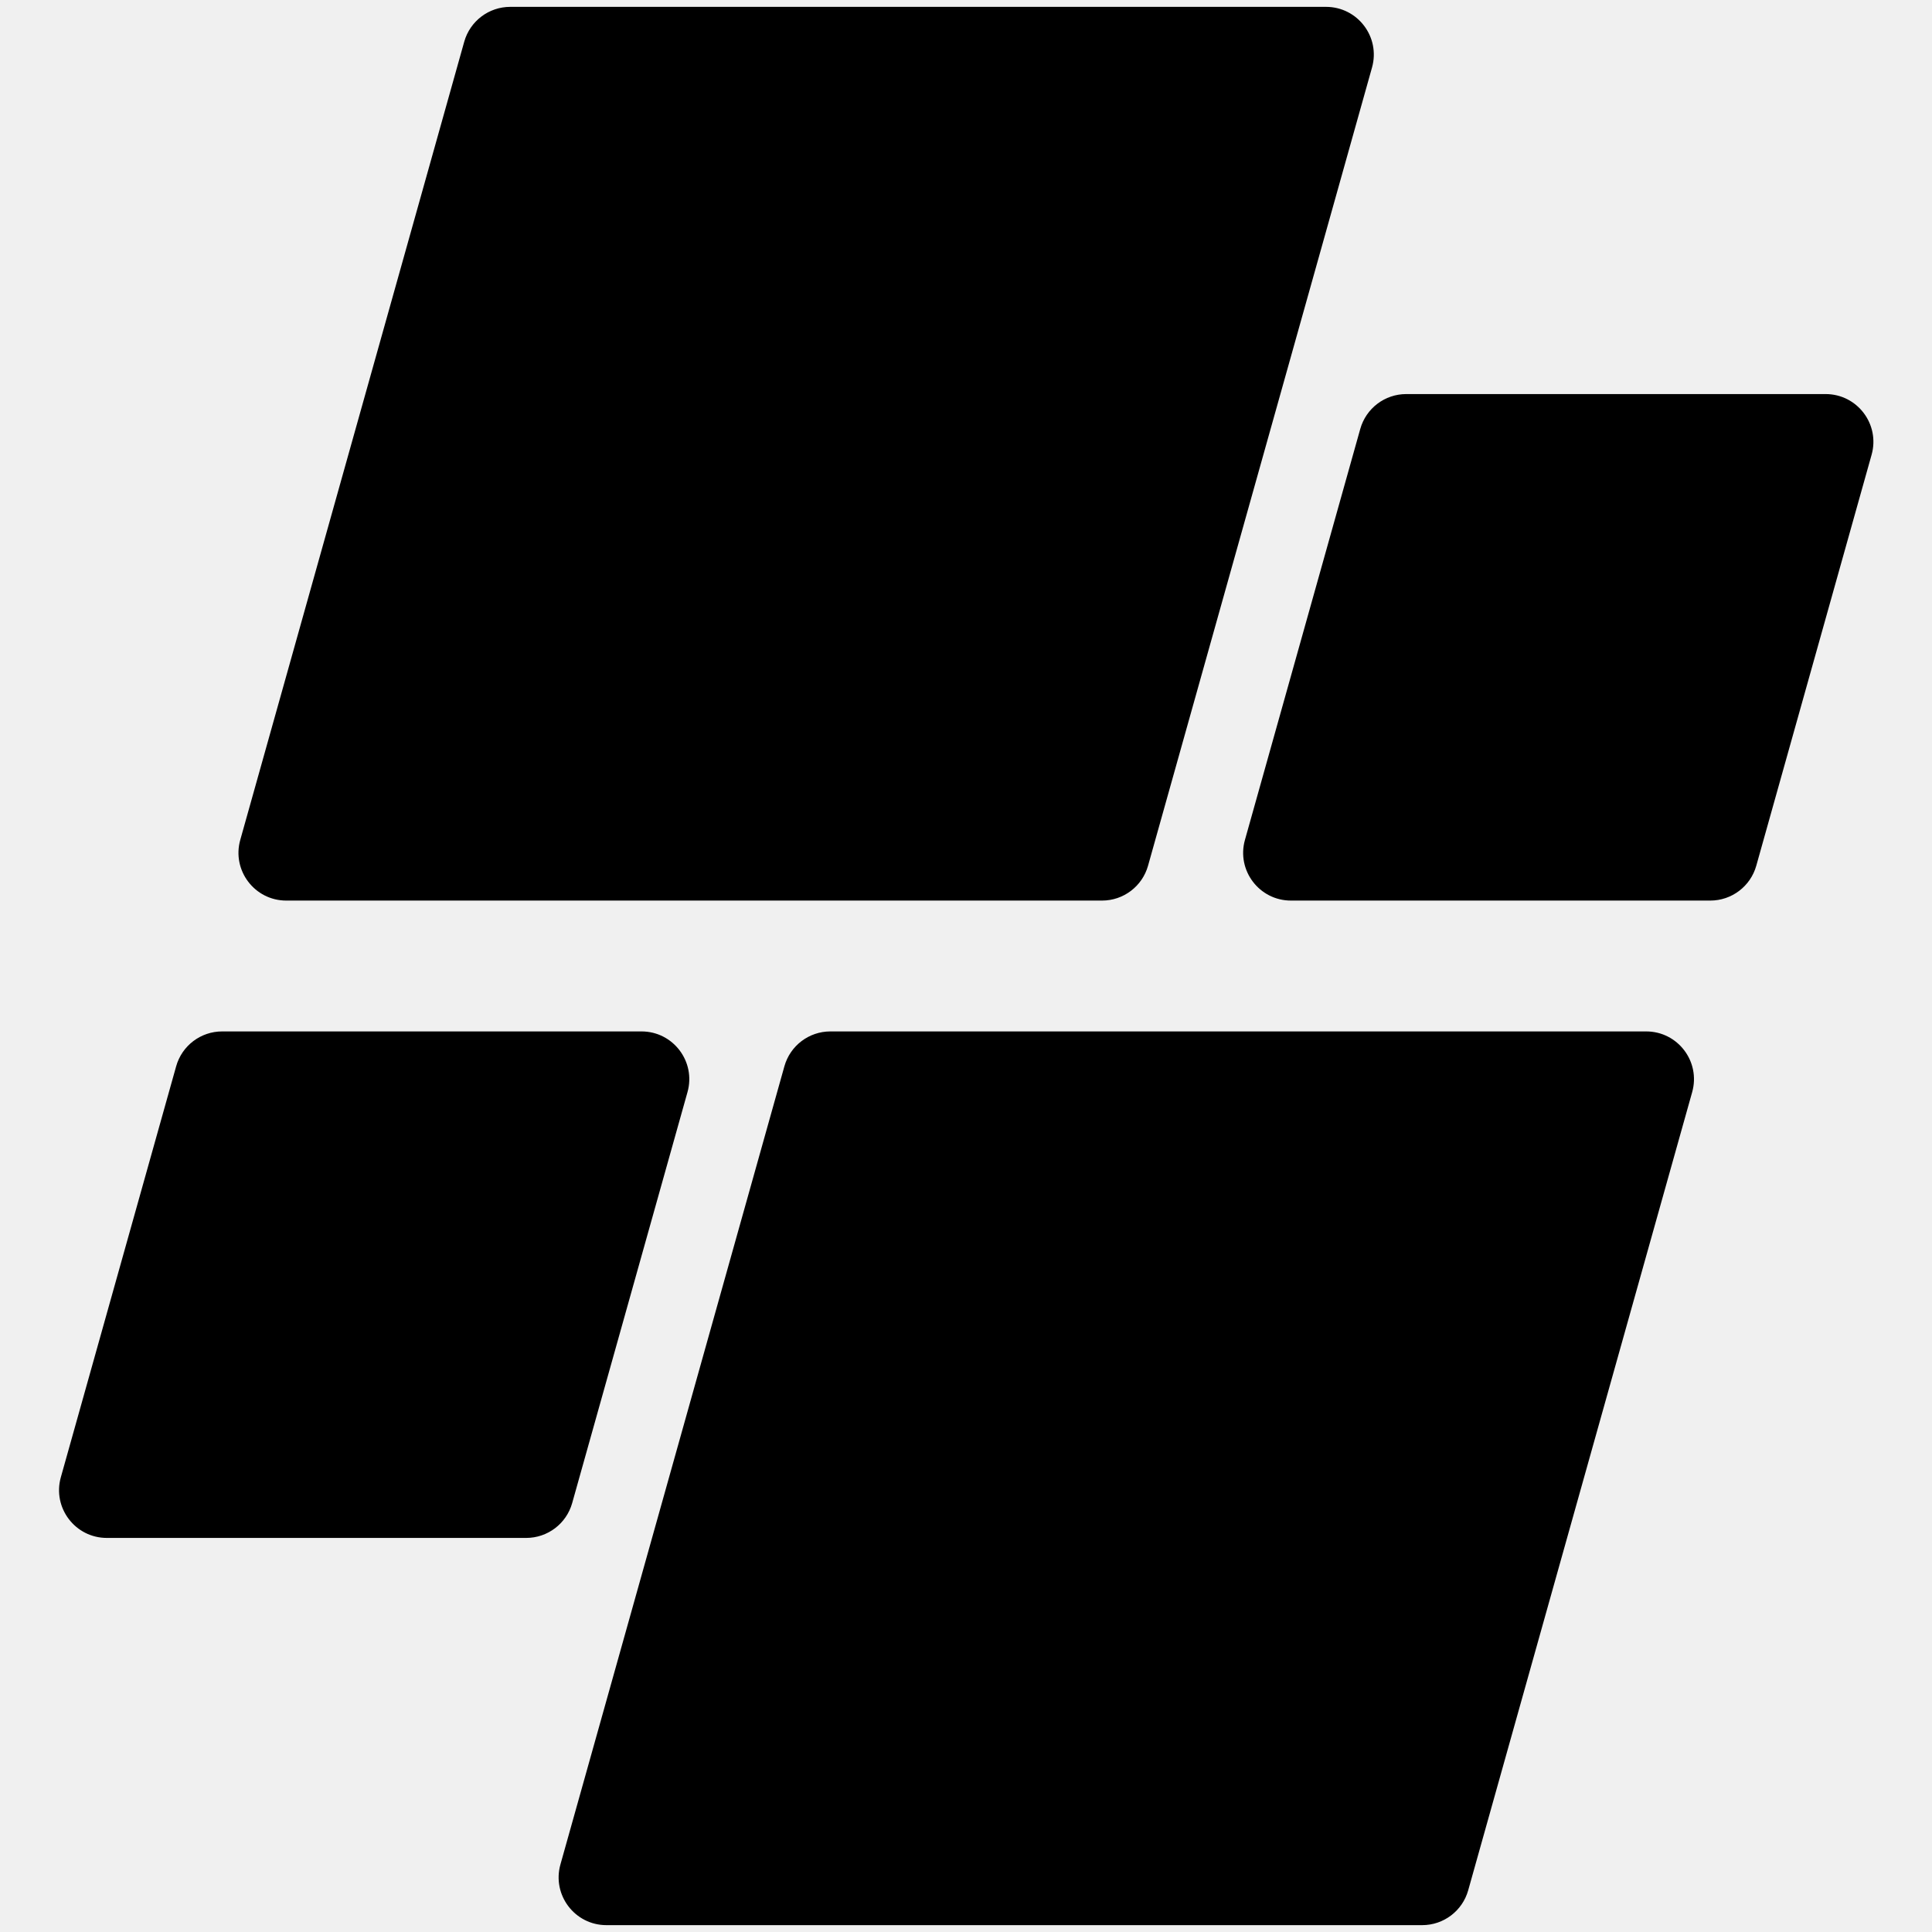
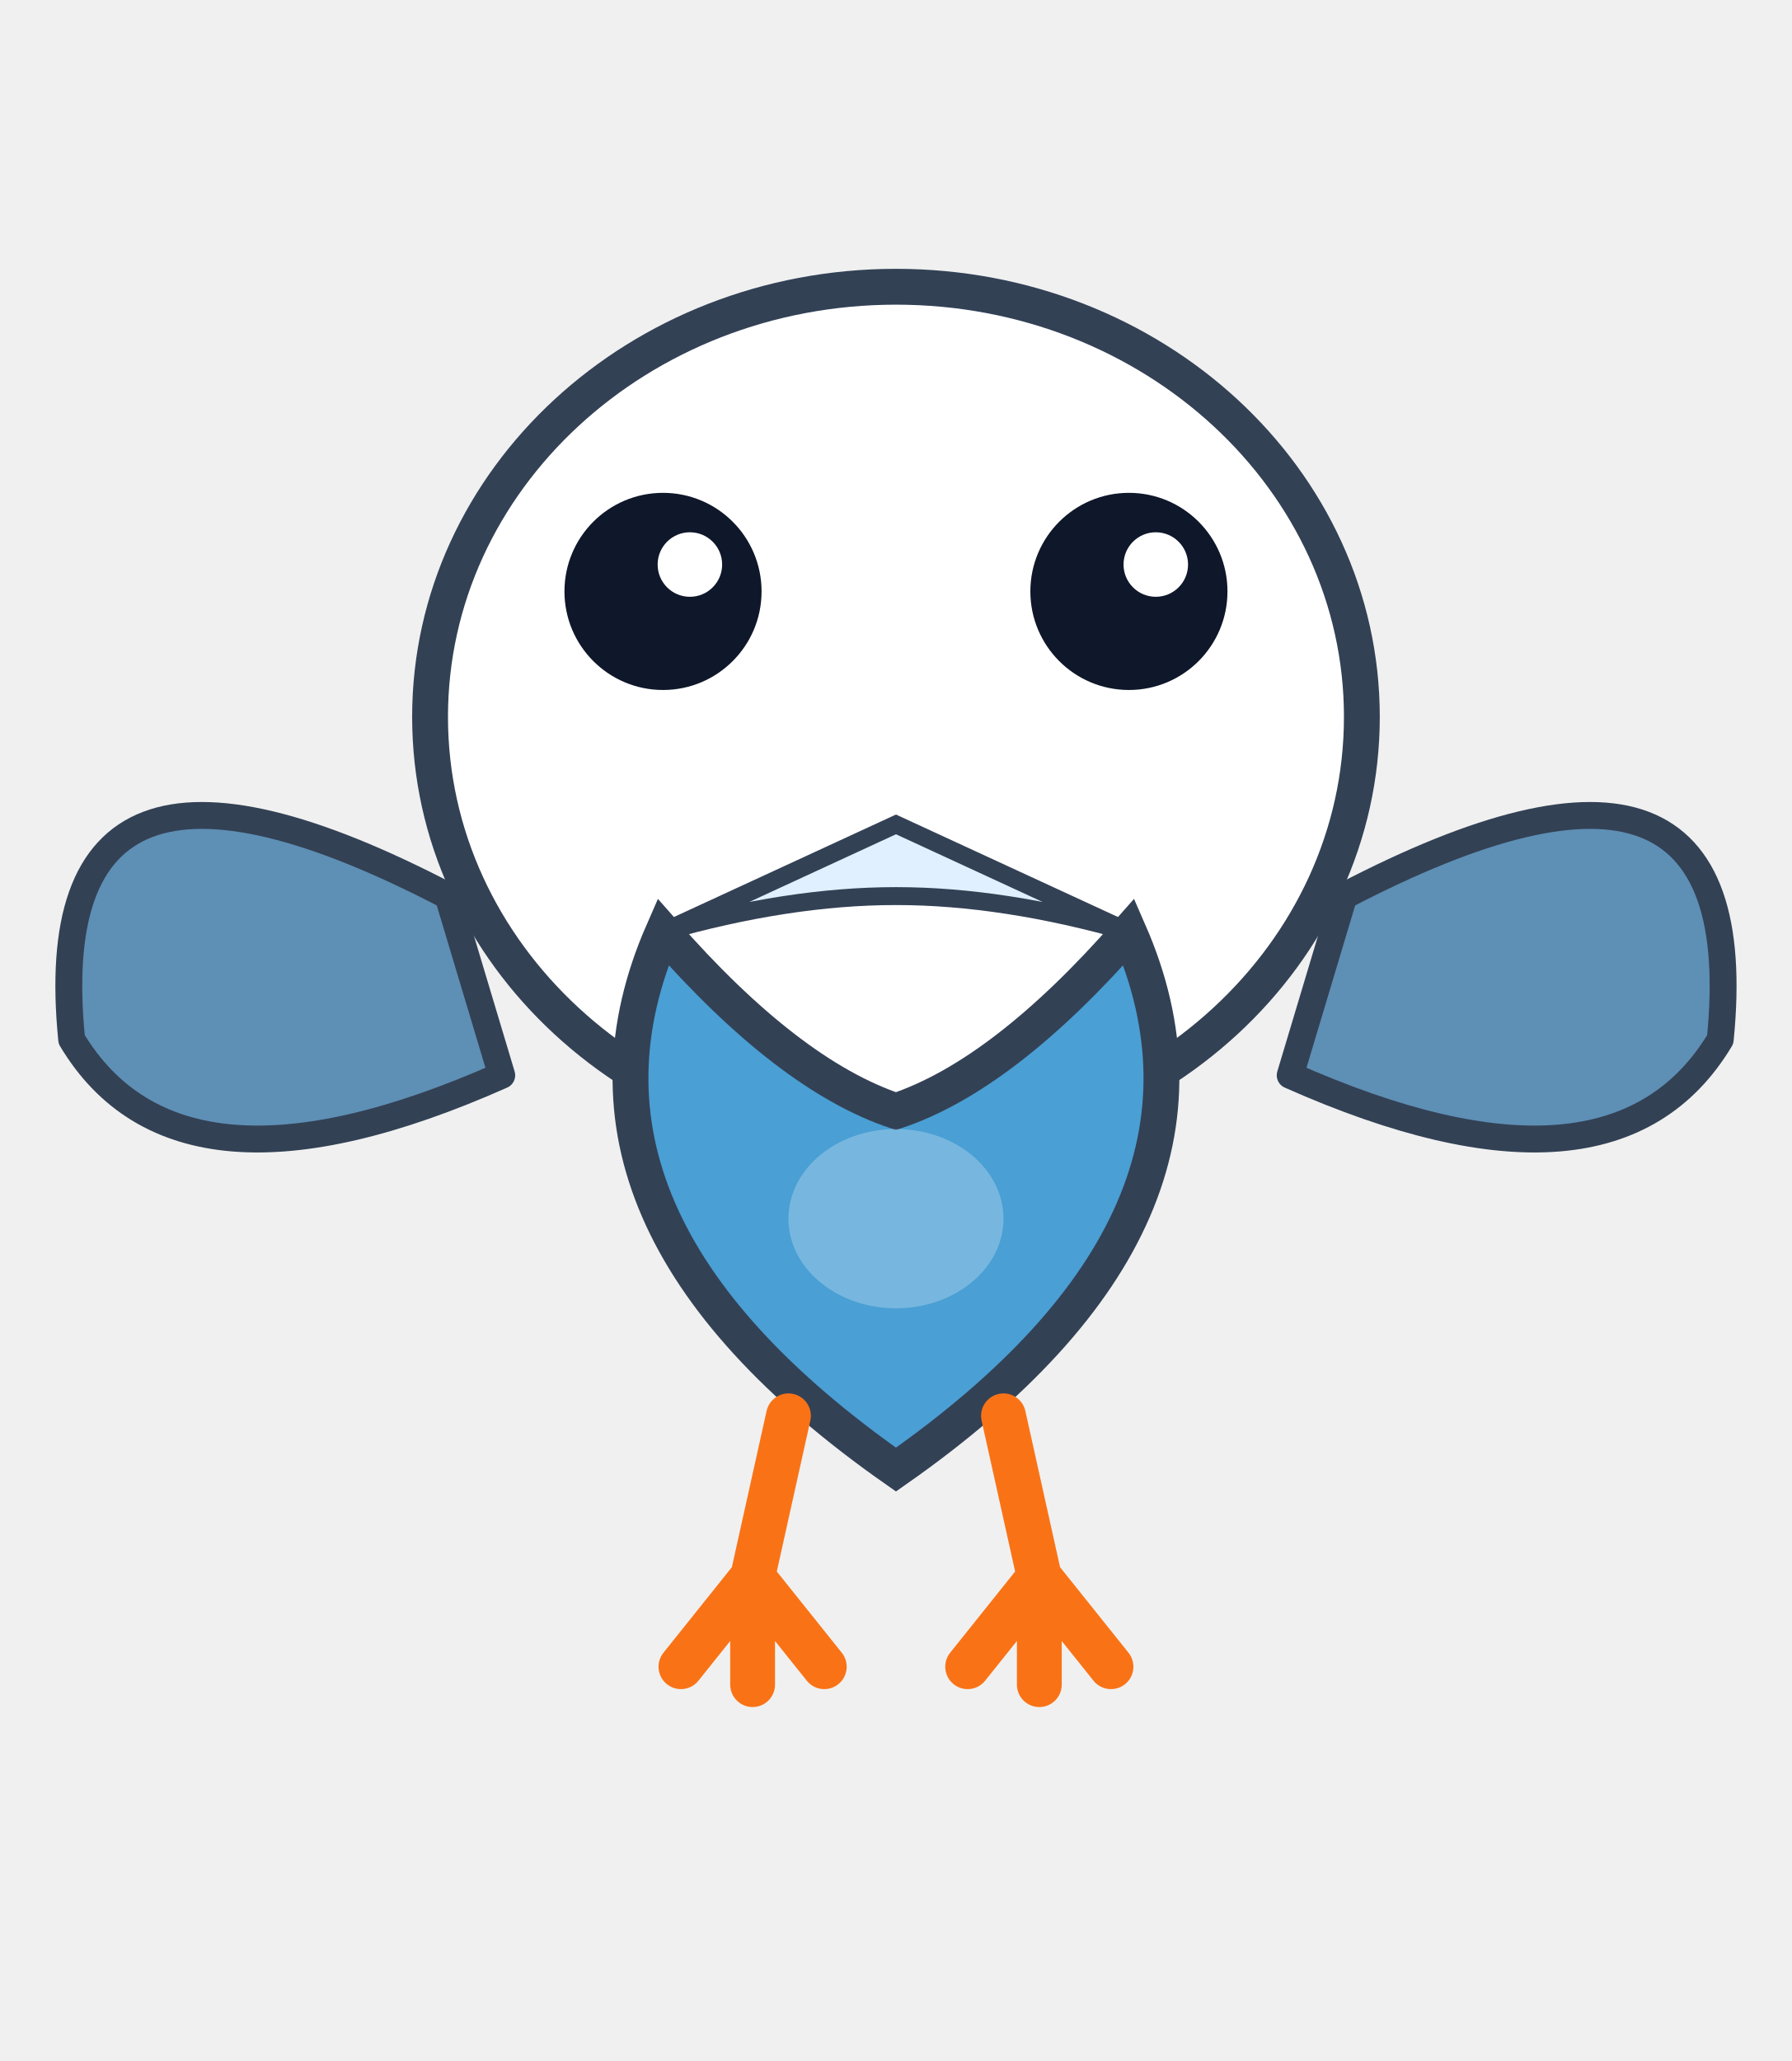
- <svg xmlns="http://www.w3.org/2000/svg" width="2000" zoomAndPan="magnify" viewBox="0 0 1500 1500" height="2000" preserveAspectRatio="xMidYMid meet" version="1.0">
-   <defs>
-     <clipPath id="a5b4275efd">
-       <path d="M 45 5.266 L 1455 5.266 L 1455 1494.766 L 45 1494.766 Z M 45 5.266 " clip-rule="nonzero" />
-     </clipPath>
-     <clipPath id="61932b752f">
-       <path d="M 855.637 699.203 L 222.246 699.203 C 197.68 699.203 179.906 675.754 186.539 652.102 L 360.43 32.391 C 364.922 16.387 379.512 5.328 396.133 5.328 L 1029.527 5.328 C 1054.09 5.328 1071.867 28.777 1065.23 52.43 L 891.34 672.137 C 886.852 688.141 872.258 699.203 855.637 699.203 Z M 444.238 1166.98 L 533.773 847.898 C 540.41 824.246 522.633 800.797 498.07 800.797 L 172.473 800.797 C 155.852 800.797 141.262 811.855 136.77 827.859 L 47.234 1146.941 C 40.598 1170.594 58.375 1194.043 82.938 1194.043 L 408.535 1194.043 C 425.156 1194.043 439.75 1182.984 444.238 1166.98 Z M 609.004 827.859 L 435.113 1447.57 C 428.477 1471.219 446.254 1494.672 470.816 1494.672 L 1104.211 1494.672 C 1120.832 1494.672 1135.422 1483.609 1139.914 1467.605 L 1313.805 847.898 C 1320.441 824.246 1302.664 800.797 1278.102 800.797 L 644.707 800.797 C 628.086 800.797 613.492 811.855 609.004 827.859 Z M 1056.105 333.02 L 966.57 652.102 C 959.934 675.754 977.711 699.203 1002.273 699.203 L 1327.871 699.203 C 1344.492 699.203 1359.086 688.141 1363.574 672.137 L 1453.109 353.055 C 1459.746 329.406 1441.969 305.953 1417.406 305.953 L 1091.809 305.953 C 1075.188 305.953 1060.598 317.016 1056.105 333.02 Z M 1056.105 333.02 " clip-rule="nonzero" />
-     </clipPath>
-   </defs>
-   <g clip-path="url(#a5b4275efd)">
-     <g clip-path="url(#61932b752f)">
-       <path fill="#000000" d="M 40.598 5.328 L 40.598 1494.672 L 1459.473 1494.672 L 1459.473 5.328 Z M 40.598 5.328 " fill-opacity="1" fill-rule="nonzero" />
-     </g>
-   </g>
+ <svg xmlns="http://www.w3.org/2000/svg" viewBox="0 0 100 115">
+   <path d="M 25 50 Q 2 38 4 58 Q 10 68 28 60 Z" fill="#5E8FB5" stroke="#334155" stroke-width="1.5" stroke-linejoin="round" />
+   <path d="M 75 50 Q 98 38 96 58 Q 90 68 72 60 Z" fill="#5E8FB5" stroke="#334155" stroke-width="1.5" stroke-linejoin="round" />
+   <ellipse cx="50" cy="40" rx="26" ry="24" fill="white" stroke="#334155" stroke-width="2" />
+   <path d="M 37 52 L 50 46 L 63 52 Q 56 50 50 50 Q 44 50 37 52 Z" fill="#E0F0FF" stroke="#334155" stroke-width="1" />
+   <path d="M 37 52 Q 30 68 50 82 Q 70 68 63 52 Q 56 60 50 62 Q 44 60 37 52 Z" fill="#4A9FD4" stroke="#334155" stroke-width="2" />
+   <ellipse cx="50" cy="68" rx="6" ry="5" fill="rgba(255,255,255,0.25)" />
+   <circle cx="37" cy="33" r="5.5" fill="#0f172a" />
+   <circle cx="38.5" cy="31.5" r="1.8" fill="white" />
+   <circle cx="63" cy="33" r="5.5" fill="#0f172a" />
+   <circle cx="64.5" cy="31.5" r="1.8" fill="white" />
+   <path d="M 44 79 L 42 88 M 42 88 L 38 93 M 42 88 L 42 94 M 42 88 L 46 93" stroke="#F97316" stroke-width="2.5" stroke-linecap="round" />
+   <path d="M 56 79 L 58 88 M 58 88 L 54 93 M 58 88 L 58 94 M 58 88 L 62 93" stroke="#F97316" stroke-width="2.5" stroke-linecap="round" />
</svg>
